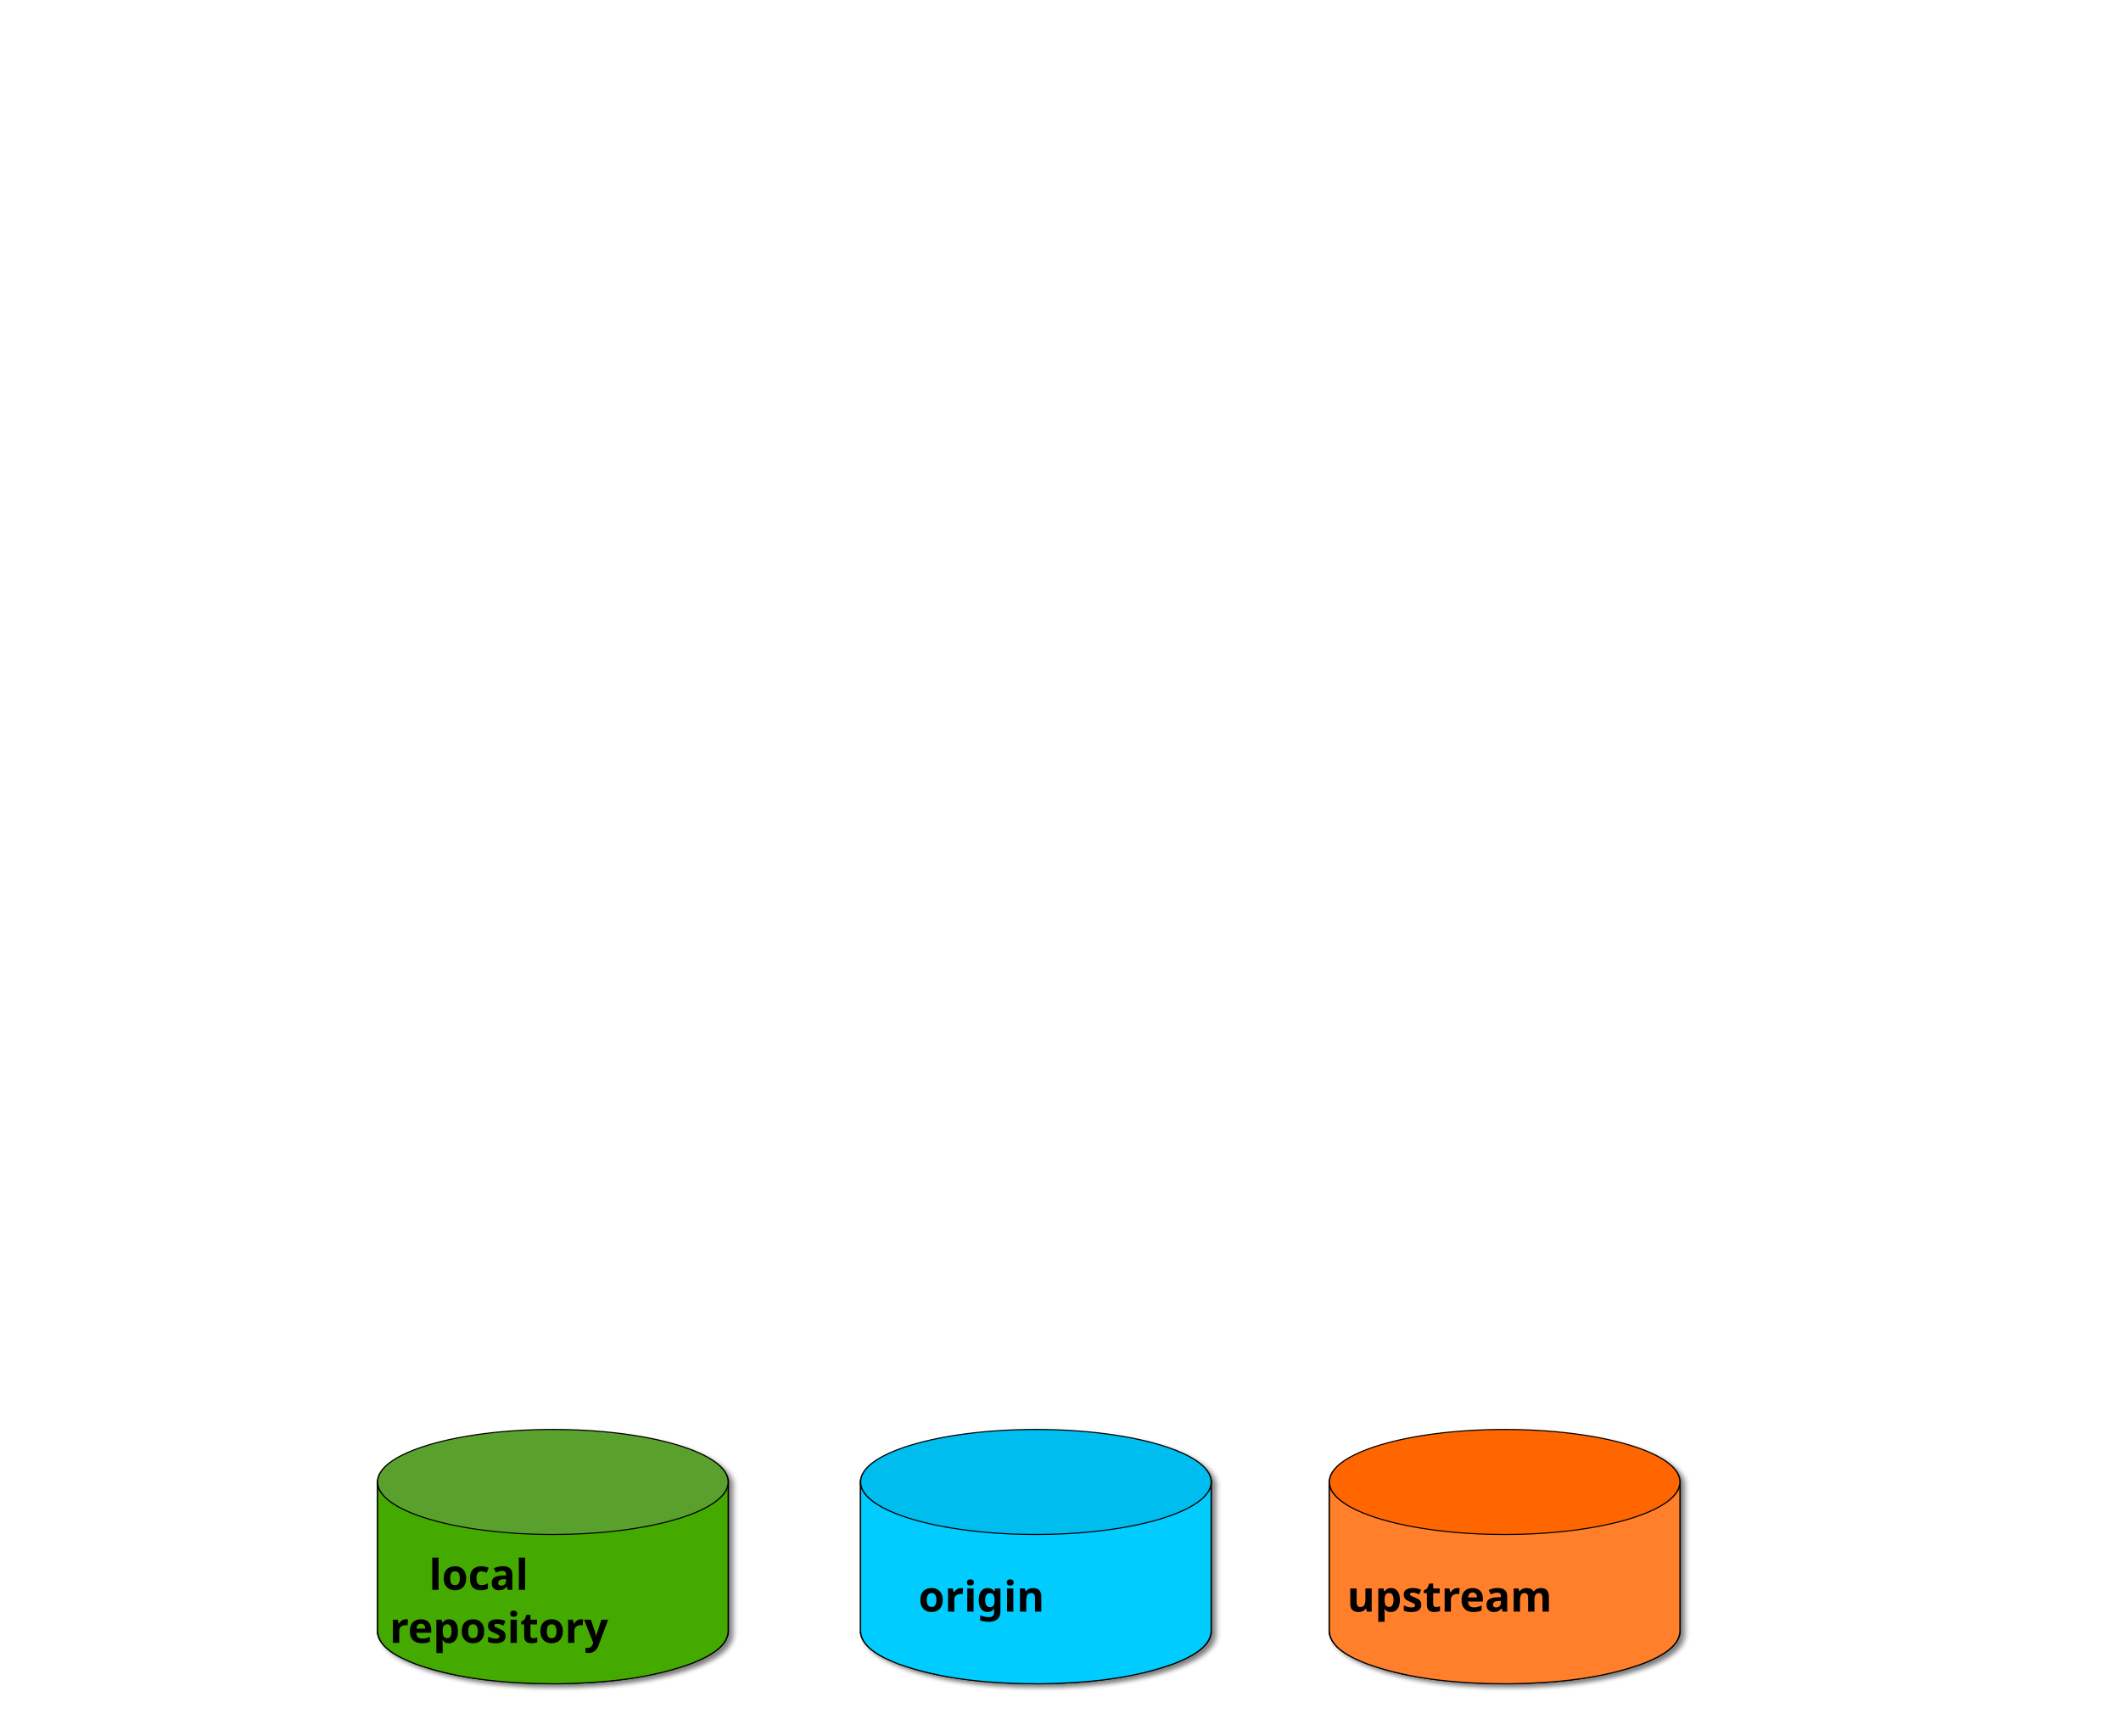
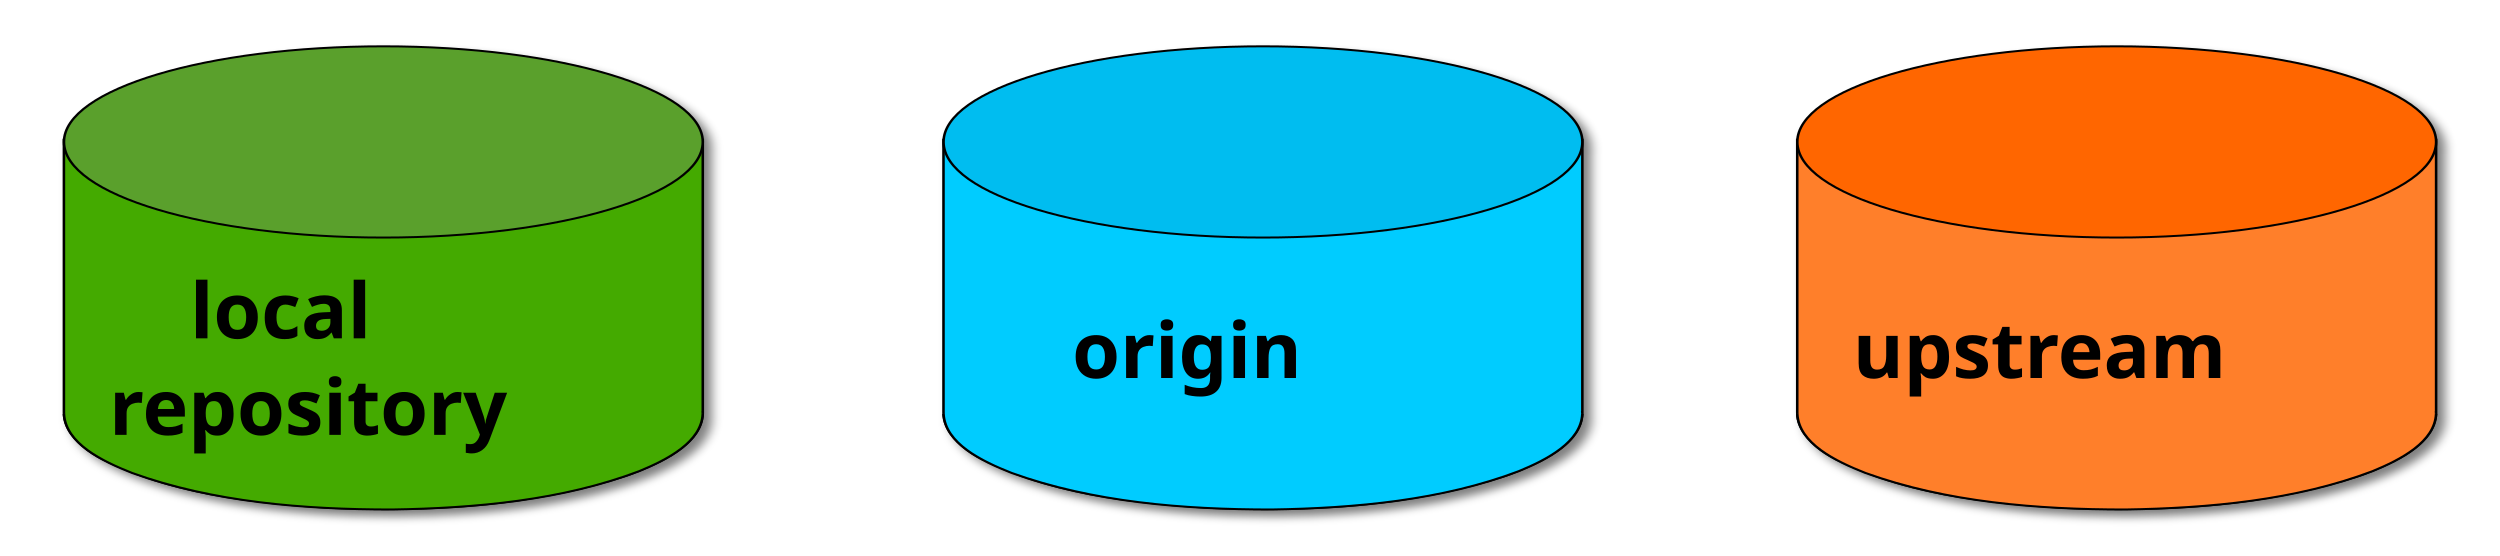
- <svg xmlns="http://www.w3.org/2000/svg" xmlns:ns1="http://www.openswatchbook.org/uri/2009/osb" width="389.764" height="318.898" id="svg2" version="1.1">
+ <svg xmlns="http://www.w3.org/2000/svg" xmlns:ns1="http://www.openswatchbook.org/uri/2009/osb" width="252.263" height="56.085" id="svg2" version="1.1">
  <defs id="defs4">
    <marker style="overflow:visible" id="TriangleOutS" refX="0" refY="0" orient="auto">
-       <path transform="scale(0.2,0.2)" style="fill-rule:evenodd;stroke:#000000;stroke-width:1pt" d="m 5.77,0 -8.65,5 0,-10 8.65,5 z" id="path4184" />
+       <path transform="scale(0.2)" style="fill-rule:evenodd;stroke:#000000;stroke-width:1pt" d="M 5.77,0 -2.88,5 V -5 Z" id="path4184" />
    </marker>
    <marker style="overflow:visible" id="TriangleOutL" refX="0" refY="0" orient="auto">
-       <path transform="scale(0.8,0.8)" style="fill-rule:evenodd;stroke:#000000;stroke-width:1pt" d="m 5.77,0 -8.65,5 0,-10 8.65,5 z" id="path4178" />
+       <path transform="scale(0.8)" style="fill-rule:evenodd;stroke:#000000;stroke-width:1pt" d="M 5.77,0 -2.88,5 V -5 Z" id="path4178" />
    </marker>
    <marker style="overflow:visible" id="Arrow1Mend" refX="0" refY="0" orient="auto">
-       <path transform="matrix(-0.4,0,0,-0.4,-4,0)" style="fill-rule:evenodd;stroke:#000000;stroke-width:1pt" d="M 0,0 5,-5 -12.5,0 5,5 0,0 z" id="path4045" />
+       <path transform="matrix(-0.4,0,0,-0.4,-4,0)" style="fill-rule:evenodd;stroke:#000000;stroke-width:1pt" d="M 0,0 5,-5 -12.5,0 5,5 Z" id="path4045" />
    </marker>
    <marker style="overflow:visible" id="Arrow1Lend" refX="0" refY="0" orient="auto">
-       <path transform="matrix(-0.8,0,0,-0.8,-10,0)" style="fill-rule:evenodd;stroke:#000000;stroke-width:1pt" d="M 0,0 5,-5 -12.5,0 5,5 0,0 z" id="path4039" />
+       <path transform="matrix(-0.8,0,0,-0.8,-10,0)" style="fill-rule:evenodd;stroke:#000000;stroke-width:1pt" d="M 0,0 5,-5 -12.5,0 5,5 Z" id="path4039" />
    </marker>
    <marker style="overflow:visible" id="Arrow1Lstart" refX="0" refY="0" orient="auto">
-       <path transform="matrix(0.8,0,0,0.8,10,0)" style="fill-rule:evenodd;stroke:#000000;stroke-width:1pt" d="M 0,0 5,-5 -12.5,0 5,5 0,0 z" id="path4036" />
+       <path transform="matrix(0.8,0,0,0.8,10,0)" style="fill-rule:evenodd;stroke:#000000;stroke-width:1pt" d="M 0,0 5,-5 -12.5,0 5,5 Z" id="path4036" />
    </marker>
    <linearGradient ns1:paint="solid" id="linearGradient4513">
      <stop id="stop4515" offset="0" style="stop-color:#000000;stop-opacity:1;" />
    </linearGradient>
    <marker style="overflow:visible" id="Arrow2Lend" refX="0" refY="0" orient="auto">
      <path transform="matrix(-1.1,0,0,-1.1,-1.1,0)" d="M 8.719,4.034 -2.207,0.016 8.719,-4.002 c -1.745,2.372 -1.735,5.617 -6e-7,8.035 z" style="fill-rule:evenodd;stroke-width:0.625;stroke-linejoin:round" id="path4057" />
    </marker>
    <marker style="overflow:visible" id="Arrow2Lend-7" refX="0" refY="0" orient="auto">
      <path transform="matrix(-1.1,0,0,-1.1,-1.1,0)" d="M 8.719,4.034 -2.207,0.016 8.719,-4.002 c -1.745,2.372 -1.735,5.617 -6e-7,8.035 z" style="fill-rule:evenodd;stroke-width:0.625;stroke-linejoin:round" id="path4057-6" />
    </marker>
    <marker style="overflow:visible" id="TriangleOutS9" refX="0" refY="0" orient="auto">
-       <path transform="scale(0.2,0.2)" style="fill:#deaa87;fill-rule:evenodd;stroke:#deaa87;stroke-width:1pt" d="m 5.77,0 -8.65,5 0,-10 8.65,5 z" id="path6605" />
+       <path transform="scale(0.2)" style="fill:#deaa87;fill-rule:evenodd;stroke:#deaa87;stroke-width:1pt" d="M 5.77,0 -2.88,5 V -5 Z" id="path6605" />
    </marker>
-     <filter color-interpolation-filters="sRGB" id="filter5995-1">
+     <filter id="filter5995-1" style="color-interpolation-filters:sRGB">
      <feFlood flood-opacity="0.5" flood-color="rgb(0,0,0)" result="flood" id="feFlood5997-1" />
      <feComposite in="flood" in2="SourceGraphic" operator="in" result="composite1" id="feComposite5999-8" />
      <feGaussianBlur stdDeviation="1" result="blur" id="feGaussianBlur6001-6" />
      <feOffset dx="1.5" dy="1.5" result="offset" id="feOffset6003-1" />
      <feComposite in="SourceGraphic" in2="offset" operator="over" result="composite2" id="feComposite6005-3" />
    </filter>
-     <filter color-interpolation-filters="sRGB" id="filter5995-1-1">
+     <filter id="filter5995-1-1" style="color-interpolation-filters:sRGB">
      <feFlood flood-opacity="0.5" flood-color="rgb(0,0,0)" result="flood" id="feFlood5997-1-3" />
      <feComposite in="flood" in2="SourceGraphic" operator="in" result="composite1" id="feComposite5999-8-6" />
      <feGaussianBlur stdDeviation="1" result="blur" id="feGaussianBlur6001-6-0" />
      <feOffset dx="1.5" dy="1.5" result="offset" id="feOffset6003-1-1" />
      <feComposite in="SourceGraphic" in2="offset" operator="over" result="composite2" id="feComposite6005-3-2" />
    </filter>
  </defs>
-   <g transform="translate(0,-733.4651)" id="layer1">
+   <g transform="translate(-62.91735,-991.4493)" id="layer1">
    <g transform="matrix(0.5191779,0,0,0.4059778,-217.9325,757.9378)" id="g5540" style="fill:#00ccff;filter:url(#filter5995-1)">
-       <g id="g3293-5" transform="matrix(0.4966146,0,0,0.4966146,498.7329,555.2995)" style="fill:#00ccff;stroke:#000000;stroke-width:1;stroke-miterlimit:4;stroke-opacity:1;stroke-dasharray:none">
-         <path style="color:#000000;fill:#00ccff;fill-opacity:1;fill-rule:nonzero;stroke:#000000;stroke-width:1;stroke-miterlimit:4;stroke-opacity:1;stroke-dasharray:none;marker:none;visibility:visible;display:inline;overflow:visible;enable-background:accumulate" d="m 695.969,87.406 0,136.375 c -0.219,9.524 7.216,18.513 15.125,23.562 25.962,16.82 57.495,21.775 87.781,24.281 39.978,2.256 81.456,-0.584 118.594,-16.656 12.444,-6.019 27.748,-14.959 28.531,-30.438 0.002,-0.248 -0.022,-0.504 -0.031,-0.75 l 0.031,0 0,-136.375 -250.031,0 z" transform="translate(-241.7143,22.55341)" id="path3289-9" />
-         <path d="m 704.286,111.076 c 0,26.431 -55.964,47.857 -125,47.857 -69.036,0 -125,-21.426 -125,-47.857 0,-26.431 55.964,-47.857 125,-47.857 69.036,0 125,21.426 125,47.857 z" style="color:#000000;fill:#00bdf0;fill-opacity:1;fill-rule:nonzero;stroke:#000000;stroke-width:1;stroke-miterlimit:4;stroke-opacity:1;stroke-dasharray:none;marker:none;visibility:visible;display:inline;overflow:visible;enable-background:accumulate" id="path3075-5" />
+       <g id="g3293-5" transform="matrix(0.4966146,0,0,0.4966146,498.7329,555.2995)" style="fill:#00ccff;stroke:#000000;stroke-width:1;stroke-miterlimit:4;stroke-dasharray:none;stroke-opacity:1">
+         <path style="color:#000000;display:inline;overflow:visible;visibility:visible;fill:#00ccff;fill-opacity:1;fill-rule:nonzero;stroke:#000000;stroke-width:1;stroke-miterlimit:4;stroke-dasharray:none;stroke-opacity:1;marker:none;enable-background:accumulate" d="m 695.969,87.406 v 136.375 c -0.219,9.524 7.216,18.513 15.125,23.562 25.962,16.82 57.495,21.775 87.781,24.281 39.978,2.256 81.456,-0.584 118.594,-16.656 12.444,-6.019 27.748,-14.959 28.531,-30.438 0.002,-0.248 -0.022,-0.504 -0.031,-0.75 H 946 v -136.375 z" transform="translate(-241.7143,22.55341)" id="path3289-9" />
+         <path d="m 704.286,111.076 c 0,26.431 -55.964,47.857 -125,47.857 -69.036,0 -125,-21.426 -125,-47.857 0,-26.431 55.964,-47.857 125,-47.857 69.036,0 125,21.426 125,47.857 z" style="color:#000000;display:inline;overflow:visible;visibility:visible;fill:#00bdf0;fill-opacity:1;fill-rule:nonzero;stroke:#000000;stroke-width:1;stroke-miterlimit:4;stroke-dasharray:none;stroke-opacity:1;marker:none;enable-background:accumulate" id="path3075-5" />
      </g>
-       <path id="path4537-7" d="m 724.333,678.059 c 0.308,7.298 7.387,11.728 13.24,14.673 15.7,7.249 33.325,9.075 50.439,9.086 16.381,-0.332 33.239,-2.309 48.142,-9.539 5.538,-2.907 12.086,-7.293 12.332,-14.22" style="color:#000000;fill:#00ccff;stroke:#000000;stroke-width:0.497;stroke-miterlimit:4;stroke-opacity:1;stroke-dasharray:none;marker:none;visibility:visible;display:inline;overflow:visible;enable-background:accumulate" />
+       <path id="path4537-7" d="m 724.333,678.059 c 0.308,7.298 7.387,11.728 13.24,14.673 15.7,7.249 33.325,9.075 50.439,9.086 16.381,-0.332 33.239,-2.309 48.142,-9.539 5.538,-2.907 12.086,-7.293 12.332,-14.22" style="color:#000000;display:inline;overflow:visible;visibility:visible;fill:#00ccff;stroke:#000000;stroke-width:0.497;stroke-miterlimit:4;stroke-dasharray:none;stroke-opacity:1;marker:none;enable-background:accumulate" />
    </g>
    <g transform="matrix(0.5191779,0,0,0.4059778,-193.046,757.864)" id="g5532" style="fill:#44aa00;fill-opacity:1;filter:url(#filter5995-1)">
-       <g id="g3293" transform="matrix(0.4966146,0,0,0.4966146,279.8466,555.4813)" style="fill:#44aa00;fill-opacity:1;stroke:#000000;stroke-width:1;stroke-miterlimit:4;stroke-opacity:1;stroke-dasharray:none">
-         <path style="color:#000000;fill:#44aa00;fill-opacity:1;fill-rule:nonzero;stroke:#000000;stroke-width:1;stroke-miterlimit:4;stroke-opacity:1;stroke-dasharray:none;marker:none;visibility:visible;display:inline;overflow:visible;enable-background:accumulate" d="m 695.969,87.406 0,136.375 c -0.219,9.524 7.216,18.513 15.125,23.562 25.962,16.82 57.495,21.775 87.781,24.281 39.978,2.256 81.456,-0.584 118.594,-16.656 12.444,-6.019 27.748,-14.959 28.531,-30.438 0.002,-0.248 -0.022,-0.504 -0.031,-0.75 l 0.031,0 0,-136.375 -250.031,0 z" transform="translate(-241.7143,22.55341)" id="path3289" />
-         <path d="m 704.286,111.076 c 0,26.431 -55.964,47.857 -125,47.857 -69.036,0 -125,-21.426 -125,-47.857 0,-26.431 55.964,-47.857 125,-47.857 69.036,0 125,21.426 125,47.857 z" style="color:#000000;fill:#5aa02c;fill-opacity:1;fill-rule:nonzero;stroke:#000000;stroke-width:1;stroke-miterlimit:4;stroke-opacity:1;stroke-dasharray:none;marker:none;visibility:visible;display:inline;overflow:visible;enable-background:accumulate" id="path3075" />
+       <g id="g3293" transform="matrix(0.4966146,0,0,0.4966146,279.8466,555.4813)" style="fill:#44aa00;fill-opacity:1;stroke:#000000;stroke-width:1;stroke-miterlimit:4;stroke-dasharray:none;stroke-opacity:1">
+         <path style="color:#000000;display:inline;overflow:visible;visibility:visible;fill:#44aa00;fill-opacity:1;fill-rule:nonzero;stroke:#000000;stroke-width:1;stroke-miterlimit:4;stroke-dasharray:none;stroke-opacity:1;marker:none;enable-background:accumulate" d="m 695.969,87.406 v 136.375 c -0.219,9.524 7.216,18.513 15.125,23.562 25.962,16.82 57.495,21.775 87.781,24.281 39.978,2.256 81.456,-0.584 118.594,-16.656 12.444,-6.019 27.748,-14.959 28.531,-30.438 0.002,-0.248 -0.022,-0.504 -0.031,-0.75 H 946 v -136.375 z" transform="translate(-241.7143,22.55341)" id="path3289" />
+         <path d="m 704.286,111.076 c 0,26.431 -55.964,47.857 -125,47.857 -69.036,0 -125,-21.426 -125,-47.857 0,-26.431 55.964,-47.857 125,-47.857 69.036,0 125,21.426 125,47.857 z" style="color:#000000;display:inline;overflow:visible;visibility:visible;fill:#5aa02c;fill-opacity:1;fill-rule:nonzero;stroke:#000000;stroke-width:1;stroke-miterlimit:4;stroke-dasharray:none;stroke-opacity:1;marker:none;enable-background:accumulate" id="path3075" />
      </g>
-       <path id="path4537" d="m 505.447,678.241 c 0.308,7.298 7.387,11.728 13.24,14.673 15.7,7.249 33.325,9.075 50.439,9.086 16.381,-0.332 33.239,-2.309 48.142,-9.539 5.538,-2.907 12.086,-7.293 12.332,-14.22" style="color:#000000;fill:#44aa00;fill-opacity:1;stroke:#000000;stroke-width:0.497;stroke-miterlimit:4;stroke-opacity:1;stroke-dasharray:none;marker:none;visibility:visible;display:inline;overflow:visible;enable-background:accumulate" />
+       <path id="path4537" d="m 505.447,678.241 c 0.308,7.298 7.387,11.728 13.24,14.673 15.7,7.249 33.325,9.075 50.439,9.086 16.381,-0.332 33.239,-2.309 48.142,-9.539 5.538,-2.907 12.086,-7.293 12.332,-14.22" style="color:#000000;display:inline;overflow:visible;visibility:visible;fill:#44aa00;fill-opacity:1;stroke:#000000;stroke-width:0.497;stroke-miterlimit:4;stroke-dasharray:none;stroke-opacity:1;marker:none;enable-background:accumulate" />
    </g>
-     <g transform="translate(19.50745,37.47321)" id="text4539" style="font-size:40px;font-style:normal;font-weight:normal;line-height:125%;letter-spacing:0px;word-spacing:0px;fill:#000000;fill-opacity:1;stroke:none;font-family:Sans" />
-     <text id="text5934" y="1025.589" x="101.807" style="font-size:15.582px;font-style:normal;font-weight:normal;text-align:center;line-height:125%;letter-spacing:0px;word-spacing:0px;text-anchor:middle;fill:#000000;fill-opacity:1;stroke:none;font-family:Sans" xml:space="preserve">
-       <tspan style="font-size:7.791px;font-weight:bold;text-align:center;text-anchor:middle" y="1025.589" x="103.161" id="tspan5936">local </tspan>
-       <tspan id="tspan5938" style="font-size:7.791px;font-weight:bold;text-align:center;text-anchor:middle" y="1035.328" x="101.807">repository</tspan>
+     <g transform="translate(19.50745,37.47321)" id="text4539" style="font-style:normal;font-weight:normal;font-size:40px;line-height:125%;font-family:Sans;letter-spacing:0px;word-spacing:0px;fill:#000000;fill-opacity:1;stroke:none" />
+     <text id="text5934" y="1025.589" x="101.807" style="font-style:normal;font-weight:normal;line-height:0%;font-family:sans-serif;text-align:center;letter-spacing:0px;word-spacing:0px;text-anchor:middle;fill:#000000;fill-opacity:1;stroke:none" xml:space="preserve">
+       <tspan style="font-weight:bold;font-size:7.791px;line-height:1.25;font-family:sans-serif;text-align:center;text-anchor:middle" y="1025.589" x="103.161" id="tspan5936">local </tspan>
+       <tspan id="tspan5938" style="font-weight:bold;font-size:7.791px;line-height:1.25;font-family:sans-serif;text-align:center;text-anchor:middle" y="1035.328" x="101.807">repository</tspan>
    </text>
-     <text xml:space="preserve" style="font-size:15.582px;font-style:normal;font-weight:normal;text-align:center;line-height:125%;letter-spacing:0px;word-spacing:0px;text-anchor:middle;fill:#000000;fill-opacity:1;stroke:none;font-family:Sans" x="190.493" y="1029.589" id="text5940">
-       <tspan x="190.493" y="1029.589" style="font-size:7.791px;font-weight:bold;text-align:center;text-anchor:middle" id="tspan5944">origin</tspan>
+     <text xml:space="preserve" style="font-style:normal;font-weight:normal;line-height:0%;font-family:sans-serif;text-align:center;letter-spacing:0px;word-spacing:0px;text-anchor:middle;fill:#000000;fill-opacity:1;stroke:none" x="190.493" y="1029.589" id="text5940">
+       <tspan x="190.493" y="1029.589" style="font-weight:bold;font-size:7.791px;line-height:1.25;font-family:sans-serif;text-align:center;text-anchor:middle" id="tspan5944">origin</tspan>
    </text>
-     <flowRoot xml:space="preserve" id="flowRoot4099" style="fill:black;stroke:none;stroke-opacity:1;stroke-width:1px;stroke-linejoin:miter;stroke-linecap:butt;fill-opacity:1;font-family:Sans;font-style:normal;font-weight:normal;font-size:40px;line-height:125%;letter-spacing:0px;word-spacing:0px">
-       <flowRegion id="flowRegion4101">
-         <rect id="rect4103" width="1182.668" height="487.172" x="-115.105" y="-166.653" />
-       </flowRegion>
-       <flowPara id="flowPara4105" />
-     </flowRoot>
    <g transform="matrix(0.5191779,0,0,0.4059778,-131.7845,757.9378)" id="g5540-3" style="fill:#ff7f2a;filter:url(#filter5995-1-1)">
-       <g id="g3293-5-6" transform="matrix(0.4966146,0,0,0.4966146,498.7329,555.2995)" style="fill:#ff7f2a;stroke:#000000;stroke-width:1;stroke-miterlimit:4;stroke-opacity:1;stroke-dasharray:none">
-         <path style="color:#000000;fill:#ff7f2a;fill-opacity:1;fill-rule:nonzero;stroke:#000000;stroke-width:1;stroke-miterlimit:4;stroke-opacity:1;stroke-dasharray:none;marker:none;visibility:visible;display:inline;overflow:visible;enable-background:accumulate" d="m 695.969,87.406 0,136.375 c -0.219,9.524 7.216,18.513 15.125,23.562 25.962,16.82 57.495,21.775 87.781,24.281 39.978,2.256 81.456,-0.584 118.594,-16.656 12.444,-6.019 27.748,-14.959 28.531,-30.438 0.002,-0.248 -0.022,-0.504 -0.031,-0.75 l 0.031,0 0,-136.375 -250.031,0 z" transform="translate(-241.7143,22.55341)" id="path3289-9-5" />
-         <path d="m 704.286,111.076 c 0,26.431 -55.964,47.857 -125,47.857 -69.036,0 -125,-21.426 -125,-47.857 0,-26.431 55.964,-47.857 125,-47.857 69.036,0 125,21.426 125,47.857 z" style="color:#000000;fill:#ff6600;fill-opacity:1;fill-rule:nonzero;stroke:#000000;stroke-width:1;stroke-miterlimit:4;stroke-opacity:1;stroke-dasharray:none;marker:none;visibility:visible;display:inline;overflow:visible;enable-background:accumulate" id="path3075-5-6" />
+       <g id="g3293-5-6" transform="matrix(0.4966146,0,0,0.4966146,498.7329,555.2995)" style="fill:#ff7f2a;stroke:#000000;stroke-width:1;stroke-miterlimit:4;stroke-dasharray:none;stroke-opacity:1">
+         <path style="color:#000000;display:inline;overflow:visible;visibility:visible;fill:#ff7f2a;fill-opacity:1;fill-rule:nonzero;stroke:#000000;stroke-width:1;stroke-miterlimit:4;stroke-dasharray:none;stroke-opacity:1;marker:none;enable-background:accumulate" d="m 695.969,87.406 v 136.375 c -0.219,9.524 7.216,18.513 15.125,23.562 25.962,16.82 57.495,21.775 87.781,24.281 39.978,2.256 81.456,-0.584 118.594,-16.656 12.444,-6.019 27.748,-14.959 28.531,-30.438 0.002,-0.248 -0.022,-0.504 -0.031,-0.75 H 946 v -136.375 z" transform="translate(-241.7143,22.55341)" id="path3289-9-5" />
+         <path d="m 704.286,111.076 c 0,26.431 -55.964,47.857 -125,47.857 -69.036,0 -125,-21.426 -125,-47.857 0,-26.431 55.964,-47.857 125,-47.857 69.036,0 125,21.426 125,47.857 z" style="color:#000000;display:inline;overflow:visible;visibility:visible;fill:#ff6600;fill-opacity:1;fill-rule:nonzero;stroke:#000000;stroke-width:1;stroke-miterlimit:4;stroke-dasharray:none;stroke-opacity:1;marker:none;enable-background:accumulate" id="path3075-5-6" />
      </g>
-       <path id="path4537-7-6" d="m 724.333,678.059 c 0.308,7.298 7.387,11.728 13.24,14.673 15.7,7.249 33.325,9.075 50.439,9.086 16.381,-0.332 33.239,-2.309 48.142,-9.539 5.538,-2.907 12.086,-7.293 12.332,-14.22" style="color:#000000;fill:#ff7f2a;stroke:#000000;stroke-width:0.497;stroke-miterlimit:4;stroke-opacity:1;stroke-dasharray:none;marker:none;visibility:visible;display:inline;overflow:visible;enable-background:accumulate" />
+       <path id="path4537-7-6" d="m 724.333,678.059 c 0.308,7.298 7.387,11.728 13.24,14.673 15.7,7.249 33.325,9.075 50.439,9.086 16.381,-0.332 33.239,-2.309 48.142,-9.539 5.538,-2.907 12.086,-7.293 12.332,-14.22" style="color:#000000;display:inline;overflow:visible;visibility:visible;fill:#ff7f2a;stroke:#000000;stroke-width:0.497;stroke-miterlimit:4;stroke-dasharray:none;stroke-opacity:1;marker:none;enable-background:accumulate" />
    </g>
-     <text xml:space="preserve" style="font-size:15.582px;font-style:normal;font-weight:normal;text-align:center;line-height:125%;letter-spacing:0px;word-spacing:0px;text-anchor:middle;fill:#000000;fill-opacity:1;stroke:none;font-family:Sans" x="276.508" y="1029.589" id="text5940-3">
-       <tspan x="276.508" y="1029.589" style="font-size:7.791px;font-weight:bold;text-align:center;text-anchor:middle" id="tspan5944-8">upstream</tspan>
+     <text xml:space="preserve" style="font-style:normal;font-weight:normal;line-height:0%;font-family:sans-serif;text-align:center;letter-spacing:0px;word-spacing:0px;text-anchor:middle;fill:#000000;fill-opacity:1;stroke:none" x="276.508" y="1029.589" id="text5940-3">
+       <tspan x="276.508" y="1029.589" style="font-weight:bold;font-size:7.791px;line-height:1.25;font-family:sans-serif;text-align:center;text-anchor:middle" id="tspan5944-8">upstream</tspan>
    </text>
  </g>
</svg>
